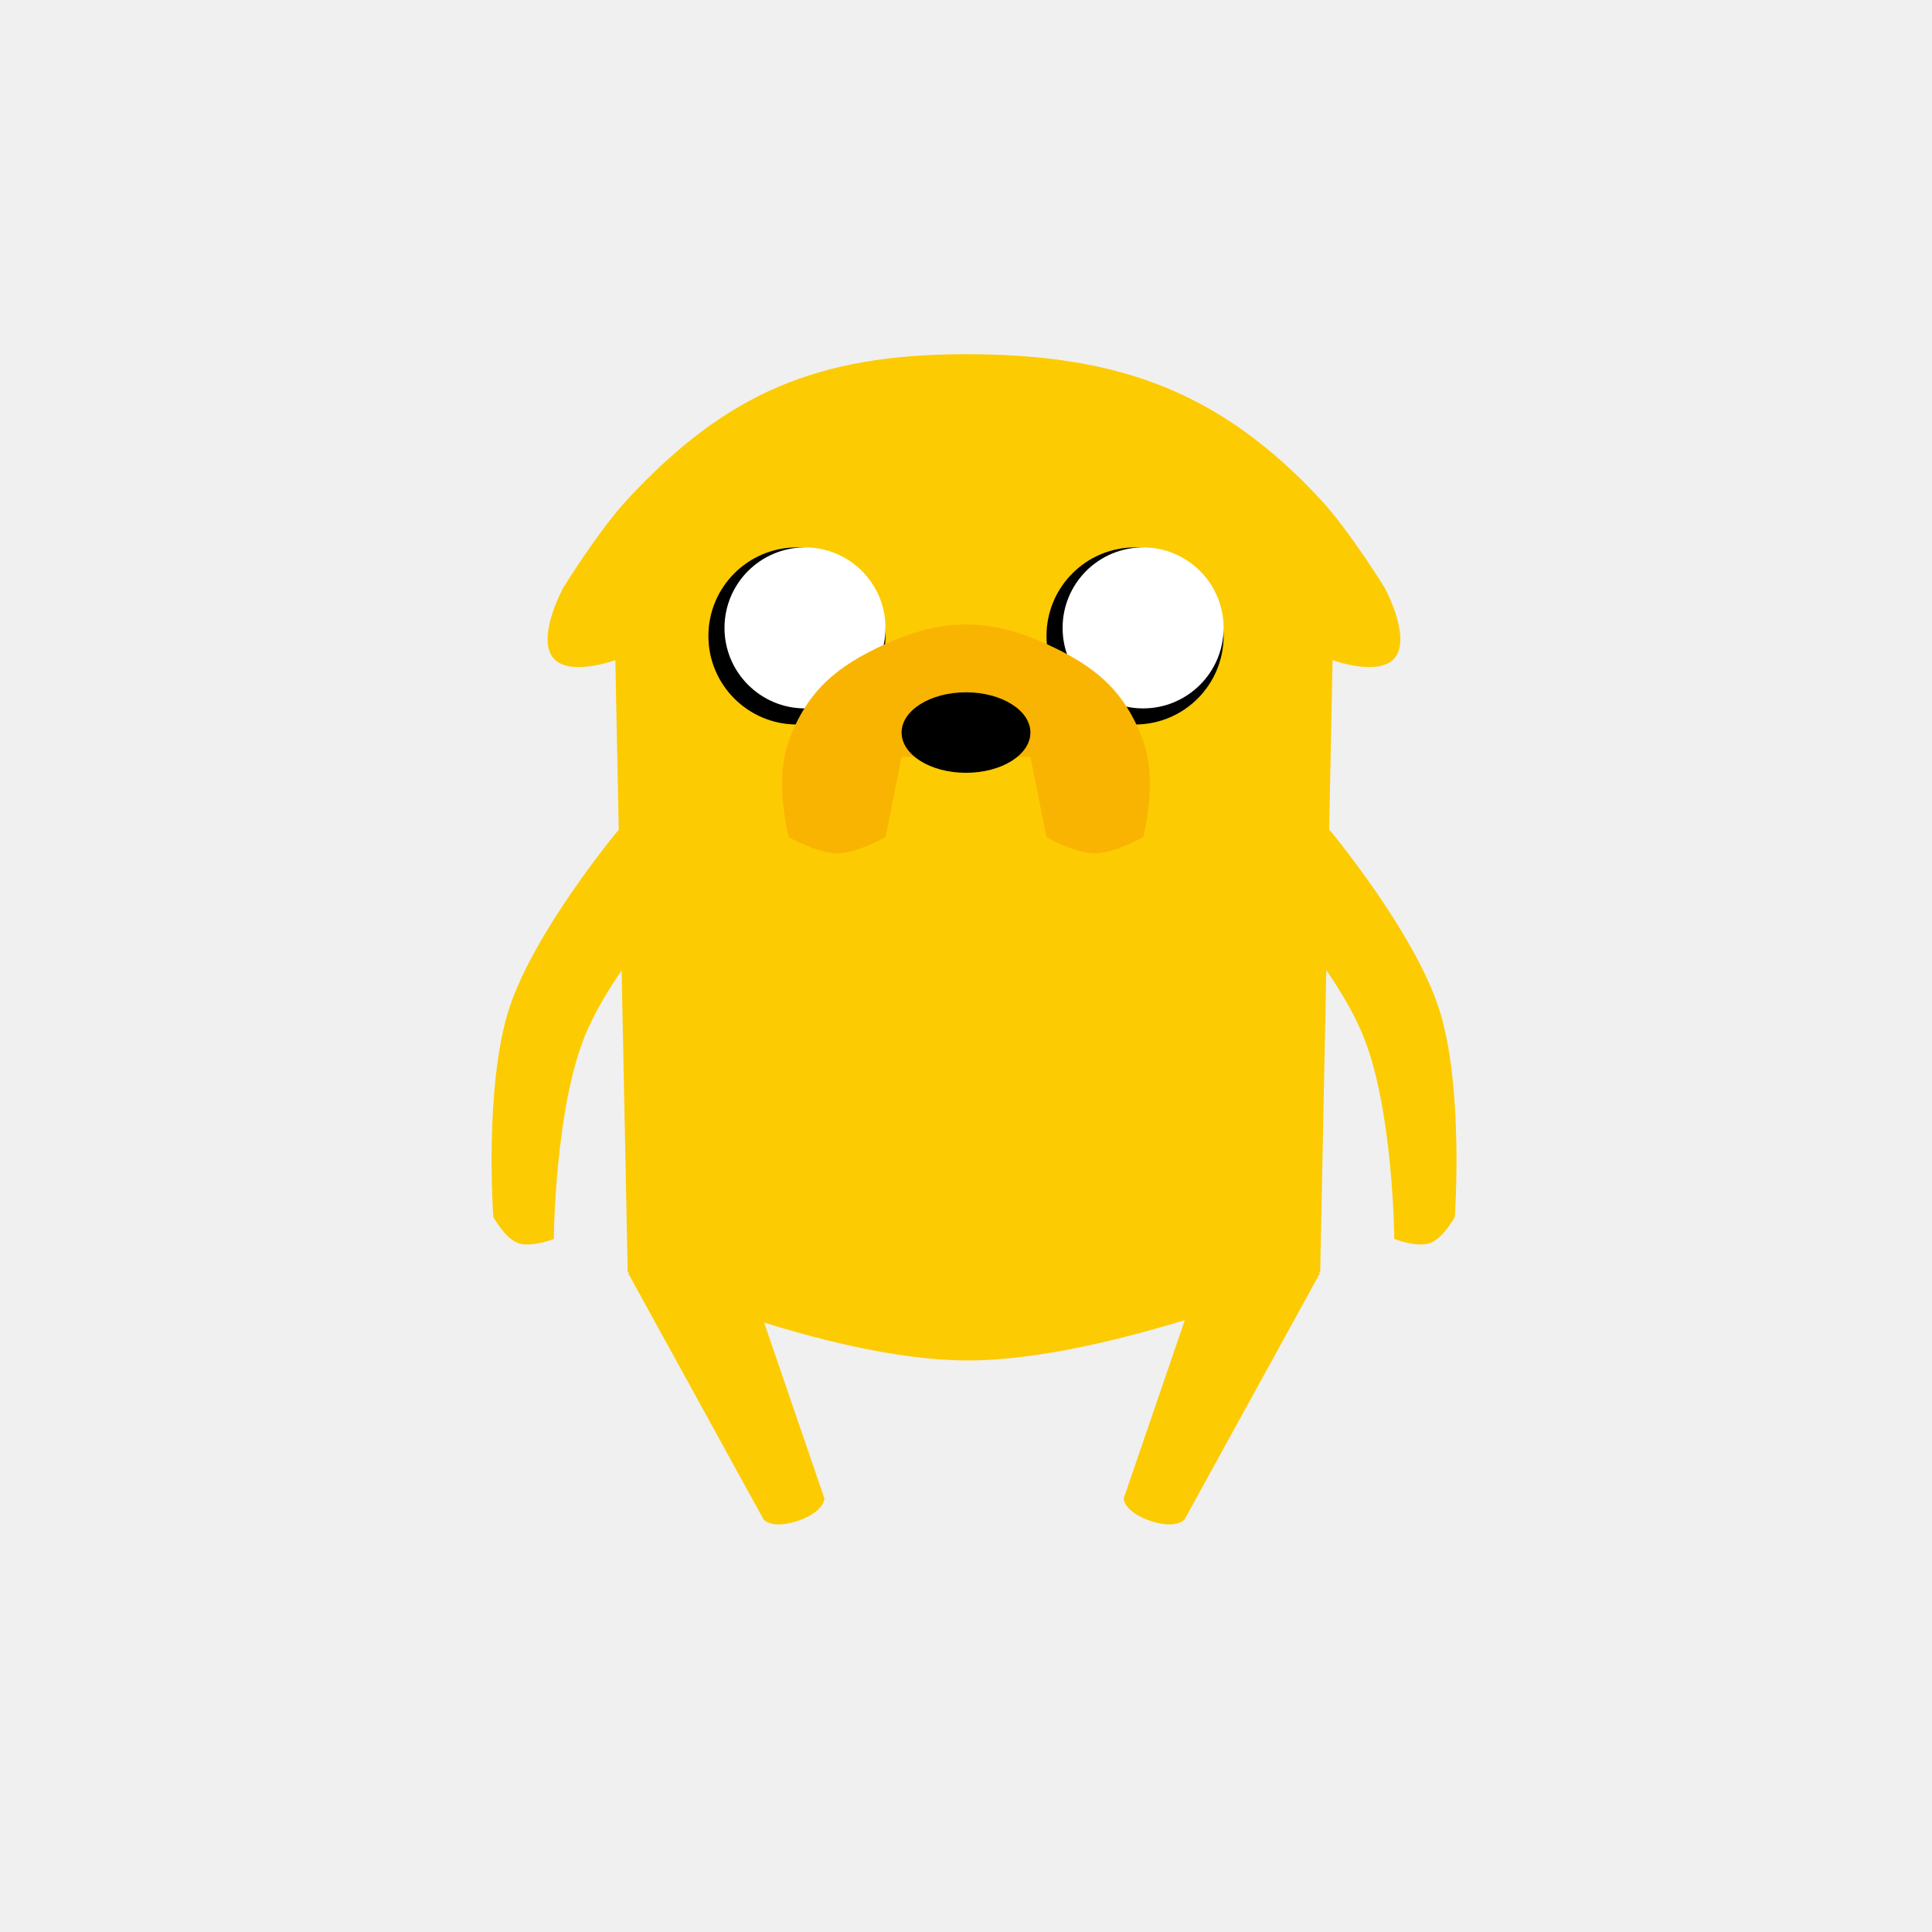
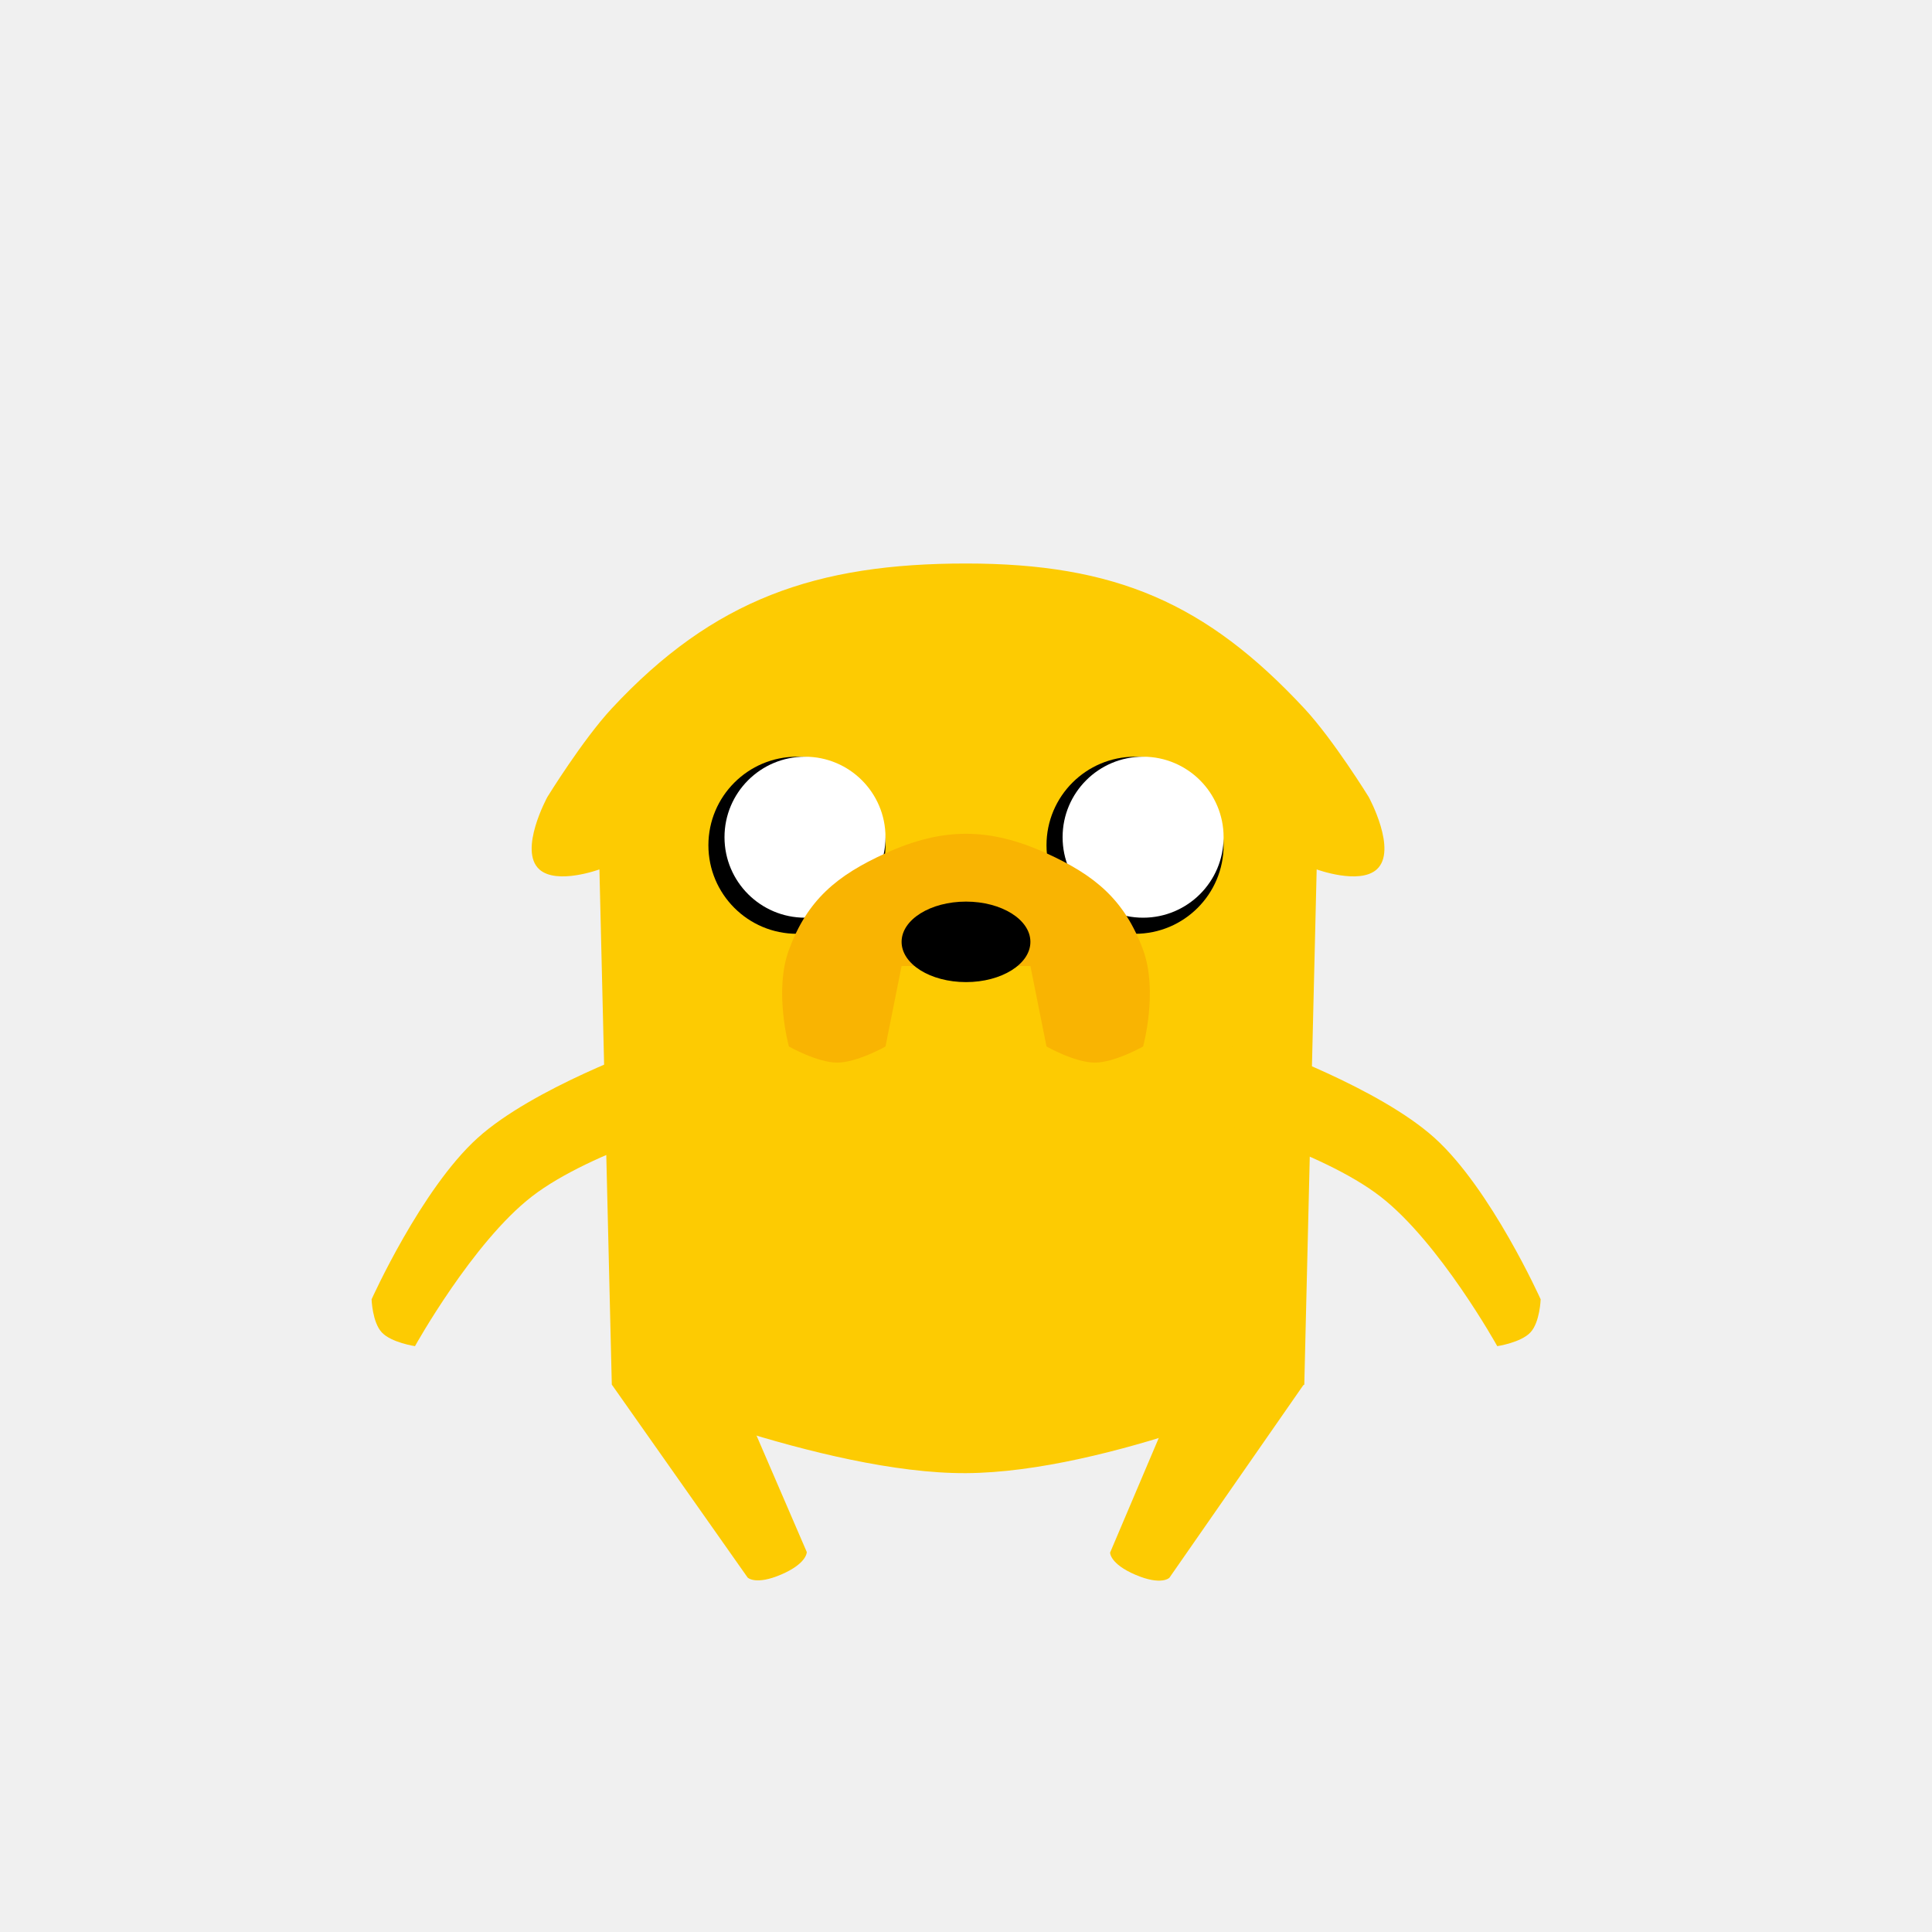
<svg xmlns="http://www.w3.org/2000/svg" width="120" height="120" viewBox="0 0 120 120" fill="none">
-   <path d="M60 22C69.283 22 75.678 24.203 82 31C83.809 32.945 86 36.5 86 36.5C86 36.5 87.814 39.816 86.5 41C85.418 41.975 82.769 41 82.769 41L82 79C82 79 68.856 84.548 60 84.5C51.144 84.452 38.988 79 38.988 79L38.219 41C38.219 41 35.571 41.975 34.488 41C33.175 39.816 34.988 36.5 34.988 36.5C34.988 36.5 37.179 32.944 38.988 31C45.07 24.465 50.717 22 60 22Z" fill="#FDCB02" />
-   <path d="M47.42 94.365L39 79.05L46.256 78.632L51.204 93.068C51.204 93.068 51.218 93.891 49.565 94.457C47.913 95.023 47.42 94.365 47.42 94.365Z" fill="#FDCB02" />
-   <path d="M73.58 94.365L82 79.05L74.744 78.632L69.796 93.068C69.796 93.068 69.782 93.891 71.435 94.457C73.087 95.023 73.58 94.365 73.58 94.365Z" fill="#FDCB02" />
-   <circle cx="49.5" cy="39.5" r="5.5" fill="black" />
-   <circle cx="50" cy="39" r="5" fill="white" />
-   <circle cx="70.5" cy="39.5" r="5.5" fill="black" />
-   <circle cx="71" cy="39" r="5" fill="white" />
-   <path d="M71 46C69.854 42.891 68.017 41.371 65 40C61.445 38.384 58.555 38.384 55 40C51.983 41.371 50.146 42.891 49 46C48.055 48.565 49 52 49 52C49 52 50.765 53 52 53C53.235 53 55 52 55 52L56 47H64L65 52C65 52 66.765 53 68 53C69.235 53 71 52 71 52C71 52 71.945 48.565 71 46Z" fill="#F9B402" />
-   <ellipse rx="4" ry="2.5" transform="matrix(-1 0 0 1 60 45.5)" fill="black" />
-   <path d="M90.361 75.585C90.361 75.585 89.644 76.91 88.824 77.209C88.003 77.508 86.602 76.953 86.602 76.953C86.602 76.953 86.545 68.966 84.676 64.352C82.774 59.653 77.112 53.803 77.112 53.803C77.112 53.803 76.99 51.719 79.247 50.898C81.504 50.076 82.75 51.751 82.75 51.751C82.75 51.751 87.84 57.906 89.375 62.642C90.938 67.464 90.361 75.585 90.361 75.585Z" fill="#FDCB02" />
-   <path d="M30.639 75.585C30.639 75.585 31.356 76.91 32.176 77.209C32.997 77.508 34.398 76.953 34.398 76.953C34.398 76.953 34.455 68.966 36.324 64.352C38.226 59.653 43.888 53.803 43.888 53.803C43.888 53.803 44.01 51.719 41.753 50.898C39.496 50.076 38.25 51.751 38.25 51.751C38.25 51.751 33.16 57.906 31.625 62.642C30.062 67.464 30.639 75.585 30.639 75.585Z" fill="#FDCB02" />
+   <path d="M60 35C50.717 35 44.322 37.203 38 44C36.191 45.945 34 49.5 34 49.5C34 49.5 32.186 52.816 33.5 54C34.583 54.975 37.231 54 37.231 54L38 86C38 86 51.144 91.548 60 91.5C68.856 91.452 81.012 86 81.012 86L81.781 54C81.781 54 84.429 54.975 85.512 54C86.825 52.816 85.012 49.5 85.012 49.5C85.012 49.5 82.821 45.944 81.012 44C74.93 37.465 69.283 35 60 35Z" fill="#FDCB02" />
+   <path d="M46.438 97.986L38 86L45.073 84.724L50.111 96.401C50.111 96.401 50.136 97.1 48.533 97.792C46.929 98.484 46.438 97.986 46.438 97.986Z" fill="#FDCB02" />
+   <path d="M72.632 97.999L81 85.964L73.919 84.73L68.95 96.436C68.95 96.436 68.929 97.135 70.537 97.818C72.144 98.5 72.632 97.999 72.632 97.999Z" fill="#FDCB02" />
+   <circle cx="49.5" cy="52.5" r="5.5" fill="black" />
+   <circle cx="50" cy="52" r="5" fill="white" />
+   <circle cx="70.5" cy="52.5" r="5.5" fill="black" />
+   <circle cx="71" cy="52" r="5" fill="white" />
+   <path d="M49 59C50.146 55.891 51.983 54.371 55 53C58.555 51.384 61.445 51.384 65 53C68.017 54.371 69.854 55.891 71 59C71.945 61.565 71 65 71 65C71 65 69.235 66 68 66C66.765 66 65 65 65 65L64 60H56L55 65C55 65 53.235 66 52 66C50.765 66 49 65 49 65C49 65 48.055 61.565 49 59Z" fill="#F9B402" />
+   <ellipse cx="60" cy="58.5" rx="4" ry="2.5" fill="black" />
+   <path d="M23.08 80.703C23.08 80.703 23.123 82.121 23.712 82.756C24.3 83.391 25.775 83.612 25.775 83.612C25.775 83.612 29.357 77.163 33.037 74.316C36.784 71.417 44.341 69.383 44.341 69.383C44.341 69.383 45.37 67.752 43.751 66.005C42.133 64.259 40.298 65.02 40.298 65.02C40.298 65.02 33.108 67.575 29.667 70.68C26.163 73.842 23.08 80.703 23.08 80.703Z" fill="#FDCB02" />
+   <path d="M95.693 80.703C95.693 80.703 95.649 82.121 95.061 82.755C94.472 83.391 92.998 83.612 92.998 83.612C92.998 83.612 89.416 77.163 85.736 74.316C81.989 71.417 74.431 69.383 74.431 69.383C74.431 69.383 73.403 67.752 75.022 66.005C76.64 64.259 78.475 65.02 78.475 65.02C78.475 65.02 85.664 67.575 89.105 70.68C92.609 73.842 95.693 80.703 95.693 80.703Z" fill="#FDCB02" />
</svg>
